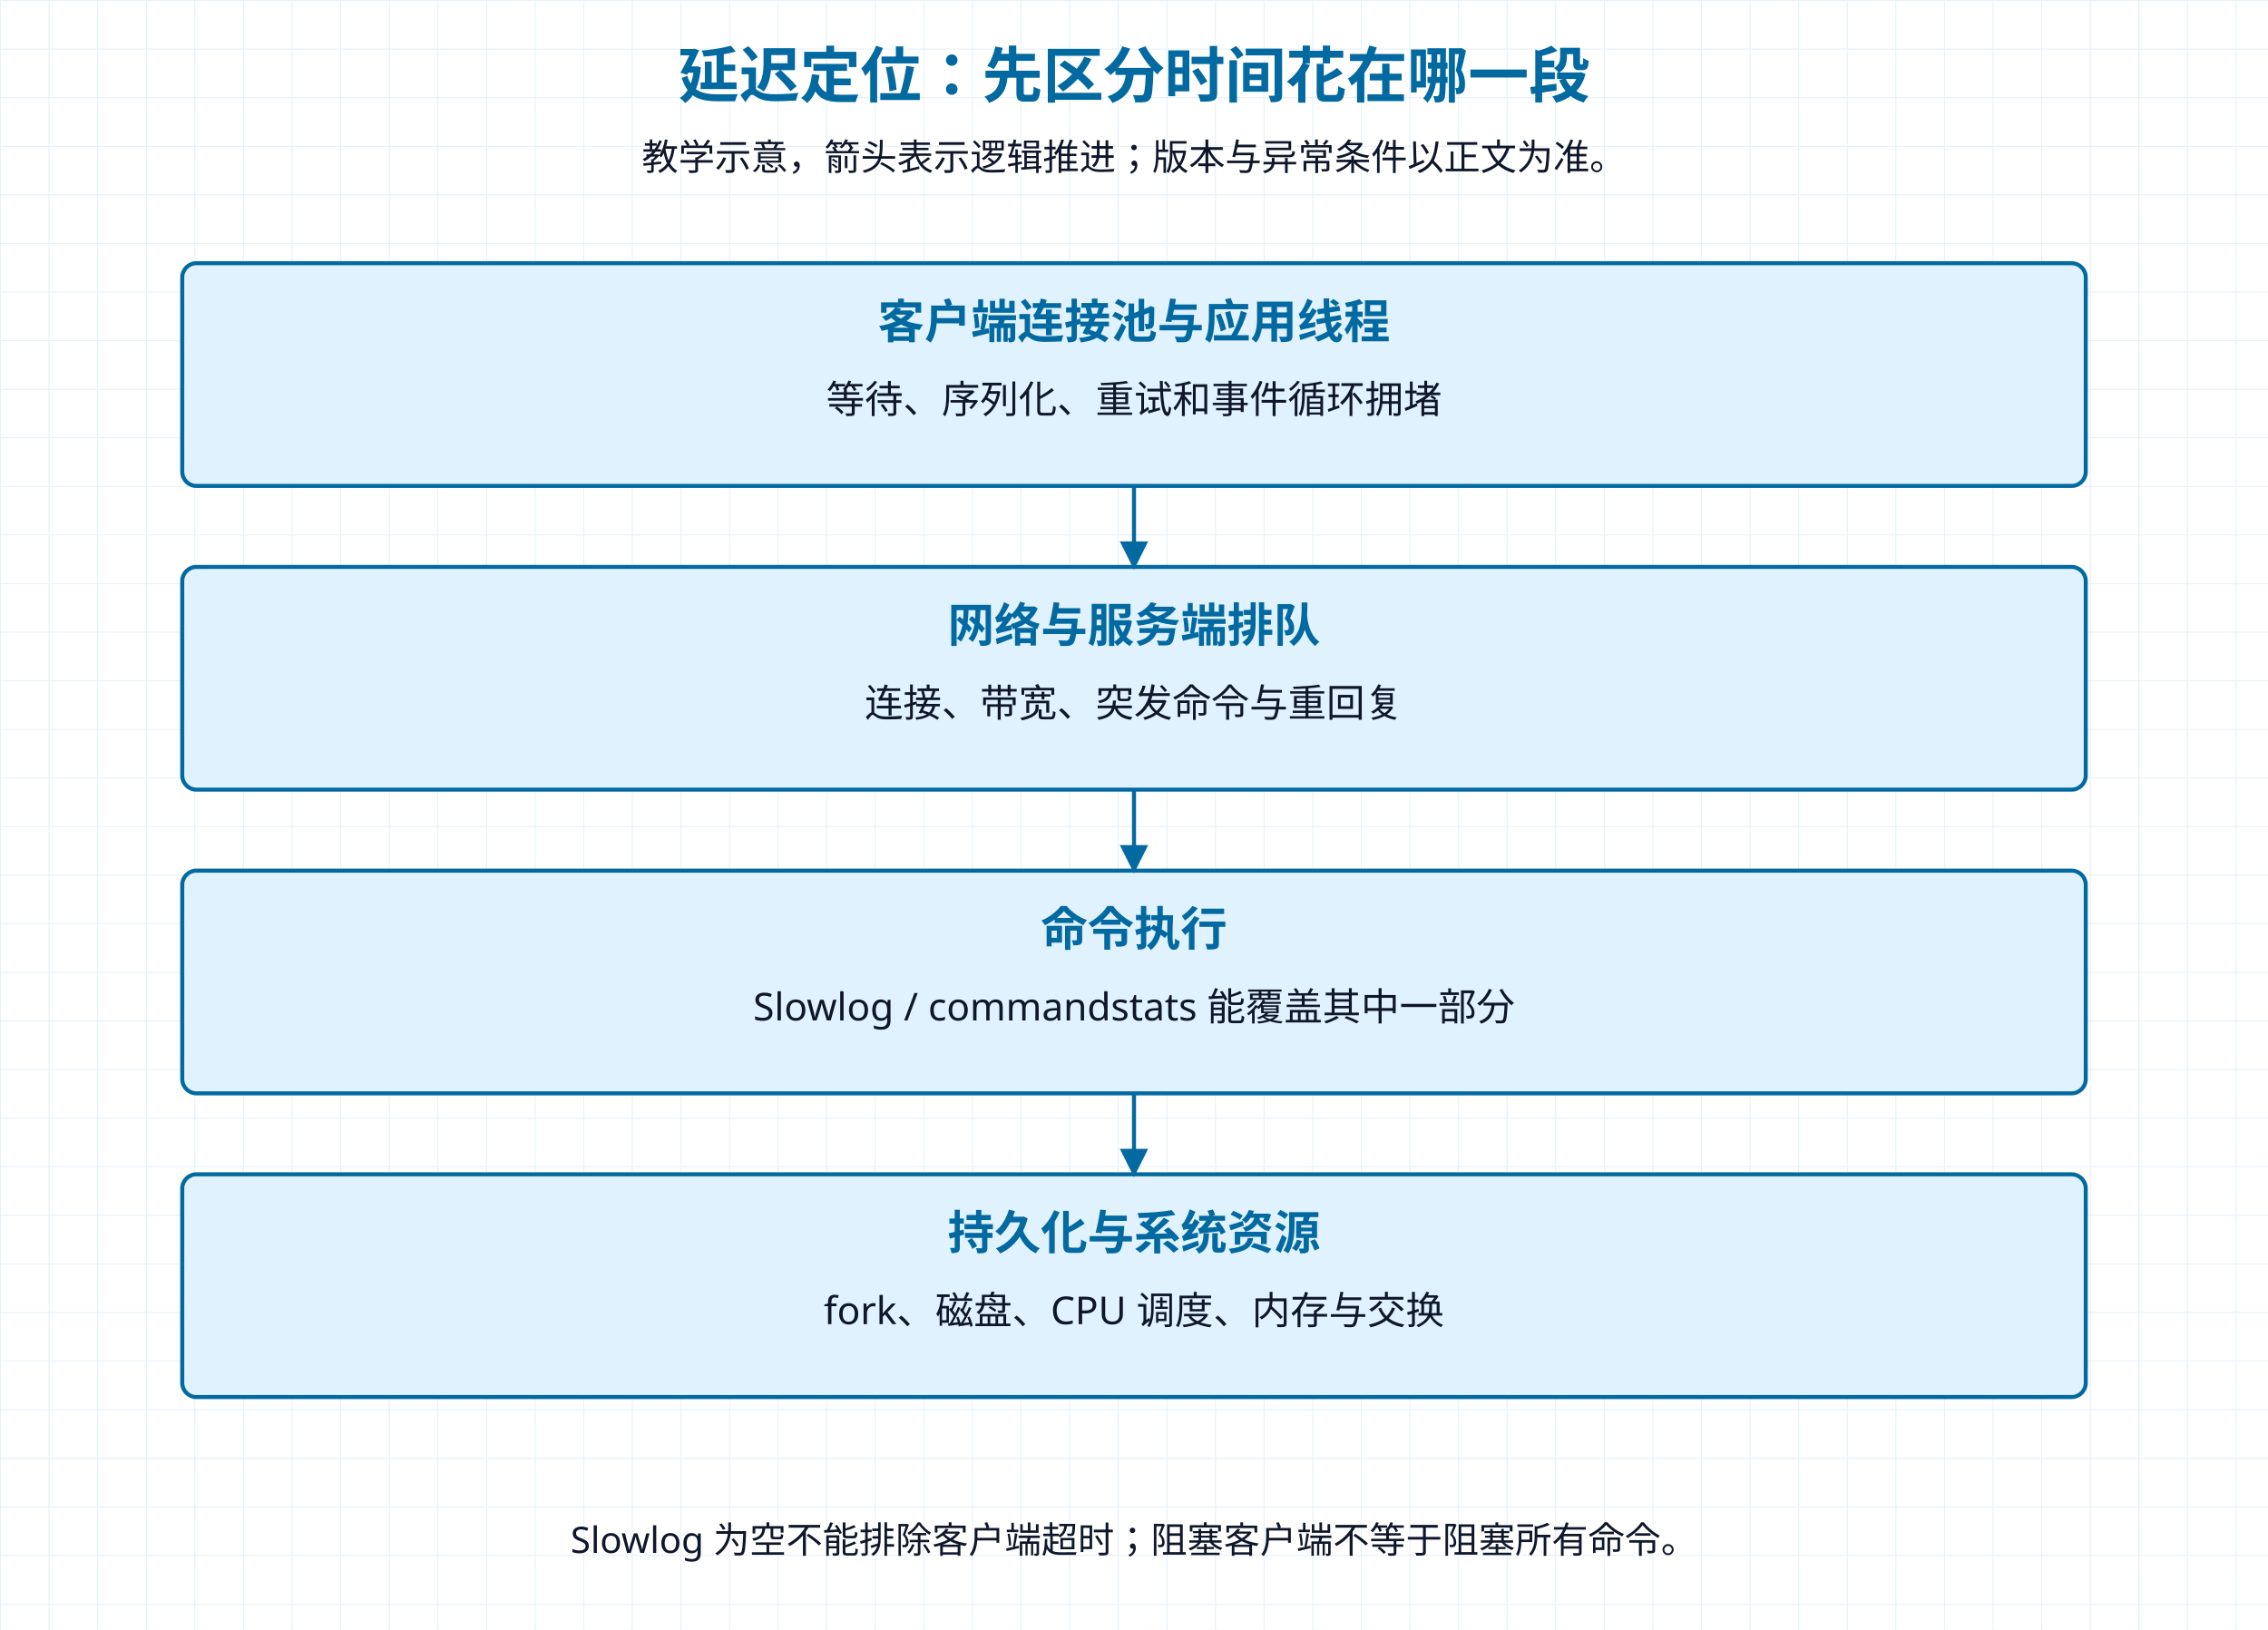
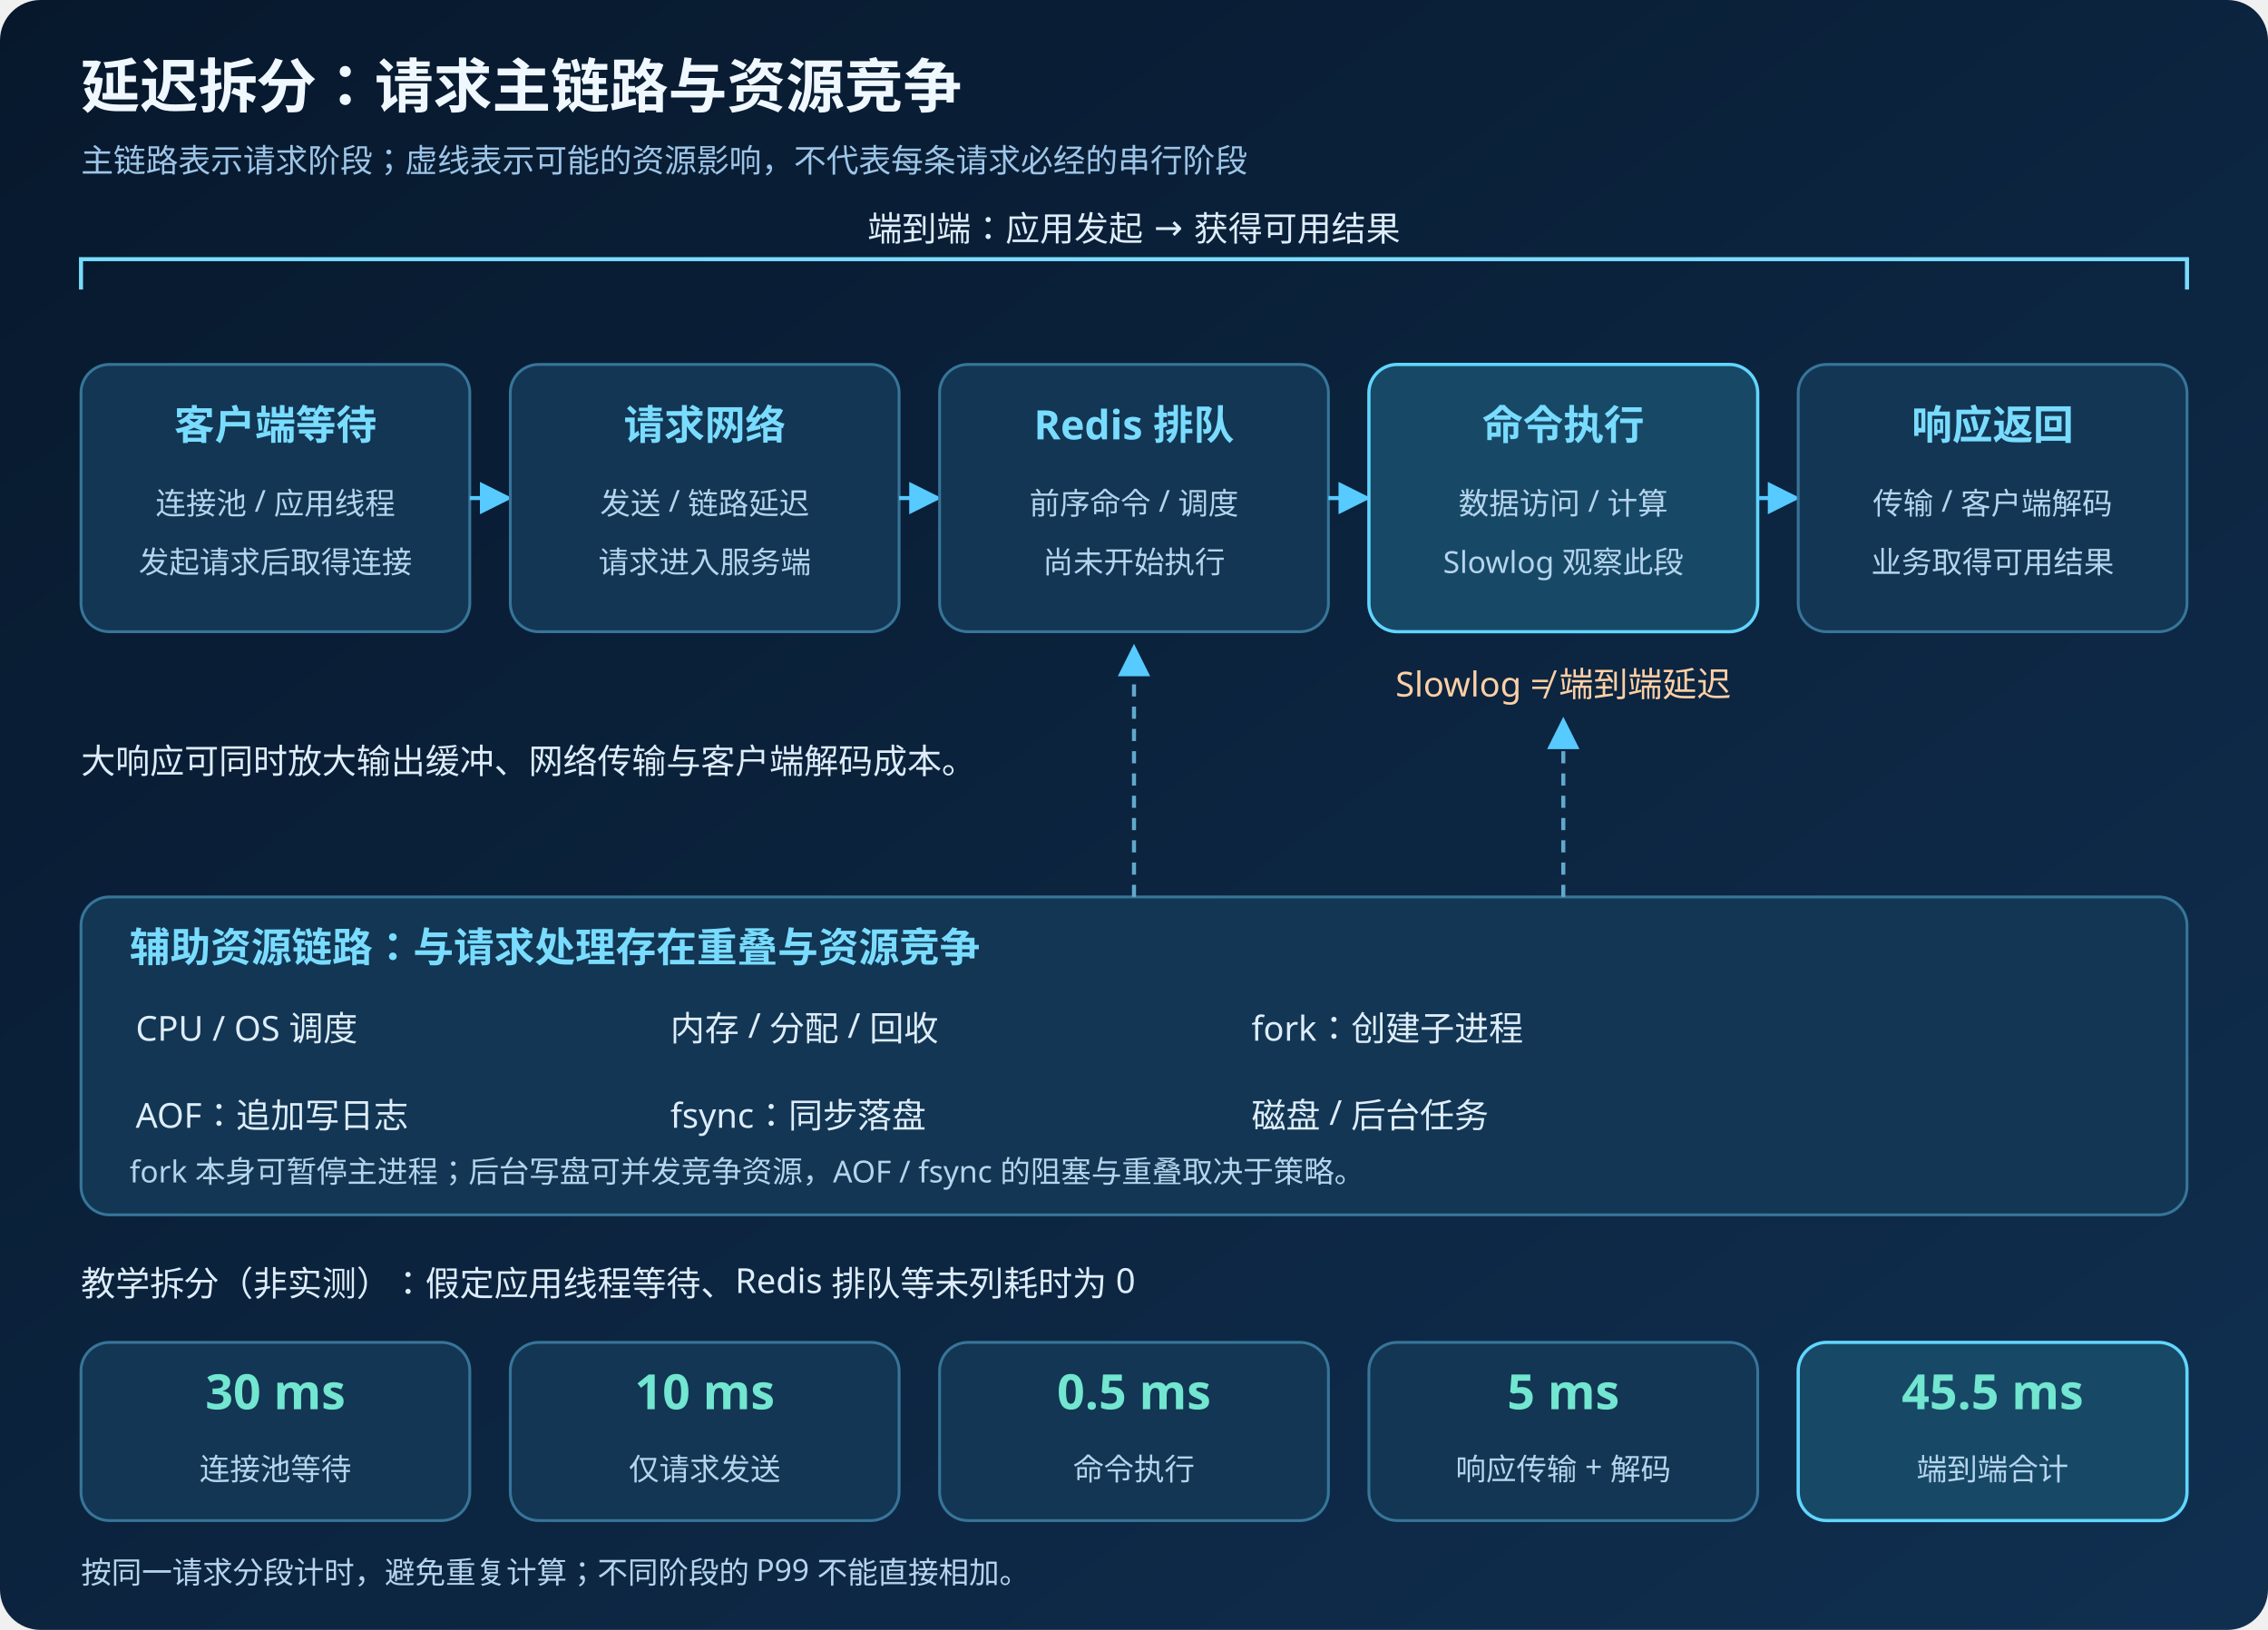
<svg xmlns="http://www.w3.org/2000/svg" width="1120" height="805" viewBox="0 0 1120 805" role="img" aria-labelledby="title desc">
  <defs>
-     <pattern id="grid" width="24" height="24" patternUnits="userSpaceOnUse">
-       <path d="M24 0H0V24" fill="none" stroke="#E7F1F8" stroke-width="1" />
-     </pattern>
-     <marker id="arrow" viewBox="0 0 10 10" refX="9" refY="5" markerWidth="7" markerHeight="7" orient="auto">
-       <path d="M0 0L10 5L0 10Z" fill="#0369A1" />
+     <linearGradient id="bg" x2="1" y2="1">
+       <stop stop-color="#07182c" />
+       <stop offset="1" stop-color="#102f50" />
+     </linearGradient>
+     <marker id="tip" markerWidth="8" markerHeight="8" refX="7" refY="4" orient="auto">
+       <path d="M0 0 L8 4 L0 8" fill="#57caff" />
+     </marker>
+     <marker id="redtip" markerWidth="8" markerHeight="8" refX="7" refY="4" orient="auto">
+       <path d="M0 0 L8 4 L0 8" fill="#ffbc87" />
    </marker>
  </defs>
-   <rect width="100%" height="100%" fill="#FFFFFF" />
-   <rect width="100%" height="100%" fill="url(#grid)" />
-   <g font-family="Microsoft YaHei,Segoe UI,sans-serif">
-     <text x="560.0" y="48" text-anchor="middle" fill="#0369A1" font-size="30" font-weight="600">
-       <tspan x="560.0" dy="0">延迟定位：先区分时间花在哪一段</tspan>
-     </text>
-     <text x="560.0" y="84" text-anchor="middle" fill="#0F172A" font-size="18" font-weight="400">
-       <tspan x="560.0" dy="0">教学示意，箭头表示逻辑推进；版本与异常条件以正文为准。</tspan>
-     </text>
-     <rect x="90" y="130" width="940" height="110" rx="7" fill="#E0F2FE" stroke="#0369A1" stroke-width="2" />
-     <text x="560.0" y="167" text-anchor="middle" fill="#0369A1" font-size="23" font-weight="600">
-       <tspan x="560.0" dy="0">客户端连接池与应用线程</tspan>
-     </text>
-     <text x="560.0" y="204" text-anchor="middle" fill="#0F172A" font-size="19" font-weight="400">
-       <tspan x="560.0" dy="0">等待、序列化、重试和事件循环拥堵</tspan>
-     </text>
-     <rect x="90" y="280" width="940" height="110" rx="7" fill="#E0F2FE" stroke="#0369A1" stroke-width="2" />
-     <text x="560.0" y="317" text-anchor="middle" fill="#0369A1" font-size="23" font-weight="600">
-       <tspan x="560.0" dy="0">网络与服务端排队</tspan>
-     </text>
-     <text x="560.0" y="354" text-anchor="middle" fill="#0F172A" font-size="19" font-weight="400">
-       <tspan x="560.0" dy="0">连接、带宽、突发命令与重回复</tspan>
-     </text>
-     <path d="M560 240 L560 280" fill="none" stroke="#0369A1" stroke-width="2" marker-end="url(#arrow)" />
-     <rect x="90" y="430" width="940" height="110" rx="7" fill="#E0F2FE" stroke="#0369A1" stroke-width="2" />
-     <text x="560.0" y="467" text-anchor="middle" fill="#0369A1" font-size="23" font-weight="600">
-       <tspan x="560.0" dy="0">命令执行</tspan>
-     </text>
-     <text x="560.0" y="504" text-anchor="middle" fill="#0F172A" font-size="19" font-weight="400">
-       <tspan x="560.0" dy="0">Slowlog / commandstats 能覆盖其中一部分</tspan>
-     </text>
-     <path d="M560 390 L560 430" fill="none" stroke="#0369A1" stroke-width="2" marker-end="url(#arrow)" />
-     <rect x="90" y="580" width="940" height="110" rx="7" fill="#E0F2FE" stroke="#0369A1" stroke-width="2" />
-     <text x="560.0" y="617" text-anchor="middle" fill="#0369A1" font-size="23" font-weight="600">
-       <tspan x="560.0" dy="0">持久化与系统资源</tspan>
-     </text>
-     <text x="560.0" y="654" text-anchor="middle" fill="#0F172A" font-size="19" font-weight="400">
-       <tspan x="560.0" dy="0">fork、磁盘、CPU 调度、内存与交换</tspan>
-     </text>
-     <path d="M560 540 L560 580" fill="none" stroke="#0369A1" stroke-width="2" marker-end="url(#arrow)" />
-     <text x="560.0" y="767" text-anchor="middle" fill="#0F172A" font-size="18" font-weight="400">
-       <tspan x="560.0" dy="0">Slowlog 为空不能排除客户端超时；阻塞客户端不等于阻塞所有命令。</tspan>
-     </text>
-   </g>
+   <style>text{font-family:'Microsoft YaHei','Noto Sans SC',sans-serif}.title{font-size:29px;font-weight:700;fill:#f0f8ff}.sub{font-size:16px;fill:#9dc5e8}.head{font-size:20px;font-weight:700;fill:#79dcff}.body{font-size:17px;fill:#deedfa}.small{font-size:15px;fill:#b5d4ed}.warn{font-size:17px;fill:#ffd0a5}.num{font-size:24px;font-weight:700;fill:#72e6d0}.panel{fill:#123653;stroke:#377599;stroke-width:1.4}.highlight{fill:#174967;stroke:#61d6ff;stroke-width:1.6}.caution{fill:#3b3440;stroke:#d6a175;stroke-width:1.5}.arrow{fill:none;stroke:#57caff;stroke-width:2;marker-end:url(#tip)}.old{fill:none;stroke:#ffbc87;stroke-width:2;stroke-dasharray:7 5;marker-end:url(#redtip)}.assoc{fill:none;stroke:#62a9cb;stroke-width:2;stroke-dasharray:6 5;marker-end:url(#tip)}.lane{stroke:#345b78;stroke-width:1.3;stroke-dasharray:4 6}</style>
+   <rect width="1120" height="805" rx="20" fill="url(#bg)" />
+   <text x="40" y="53" class="title" text-anchor="start">延迟拆分：请求主链路与资源竞争</text>
+   <text x="40" y="85" class="sub" text-anchor="start">主链路表示请求阶段；虚线表示可能的资源影响，不代表每条请求必经的串行阶段</text>
+   <rect x="40" y="180" width="192" height="132" rx="14" class="panel" />
+   <text x="136" y="217" class="head" text-anchor="middle">客户端等待</text>
+   <text x="136" y="254" class="small" text-anchor="middle">连接池 / 应用线程</text>
+   <text x="136" y="283" class="small" text-anchor="middle">发起请求后取得连接</text>
+   <path d="M232 246 L251 246" class="arrow" />
+   <rect x="252" y="180" width="192" height="132" rx="14" class="panel" />
+   <text x="348" y="217" class="head" text-anchor="middle">请求网络</text>
+   <text x="348" y="254" class="small" text-anchor="middle">发送 / 链路延迟</text>
+   <text x="348" y="283" class="small" text-anchor="middle">请求进入服务端</text>
+   <path d="M444 246 L463 246" class="arrow" />
+   <rect x="464" y="180" width="192" height="132" rx="14" class="panel" />
+   <text x="560" y="217" class="head" text-anchor="middle">Redis 排队</text>
+   <text x="560" y="254" class="small" text-anchor="middle">前序命令 / 调度</text>
+   <text x="560" y="283" class="small" text-anchor="middle">尚未开始执行</text>
+   <path d="M656 246 L675 246" class="arrow" />
+   <rect x="676" y="180" width="192" height="132" rx="14" class="highlight" />
+   <text x="772" y="217" class="head" text-anchor="middle">命令执行</text>
+   <text x="772" y="254" class="small" text-anchor="middle">数据访问 / 计算</text>
+   <text x="772" y="283" class="small" text-anchor="middle">Slowlog 观察此段</text>
+   <path d="M868 246 L887 246" class="arrow" />
+   <rect x="888" y="180" width="192" height="132" rx="14" class="panel" />
+   <text x="984" y="217" class="head" text-anchor="middle">响应返回</text>
+   <text x="984" y="254" class="small" text-anchor="middle">传输 / 客户端解码</text>
+   <text x="984" y="283" class="small" text-anchor="middle">业务取得可用结果</text>
+   <path d="M40 143 V128 H1080 V143" fill="none" stroke="#79dcff" stroke-width="2" />
+   <text x="560" y="119" class="body" text-anchor="middle">端到端：应用发起 → 获得可用结果</text>
+   <text x="772" y="344" class="warn" text-anchor="middle">Slowlog ≠ 端到端延迟</text>
+   <text x="40" y="382" class="body" text-anchor="start">大响应可同时放大输出缓冲、网络传输与客户端解码成本。</text>
+   <rect x="40" y="443" width="1040" height="157" rx="14" class="panel" />
+   <text x="64" y="475" class="head" text-anchor="start">辅助资源链路：与请求处理存在重叠与资源竞争</text>
+   <text x="67" y="514" class="body" text-anchor="start">CPU / OS 调度</text>
+   <text x="331" y="514" class="body" text-anchor="start">内存 / 分配 / 回收</text>
+   <text x="618" y="514" class="body" text-anchor="start">fork：创建子进程</text>
+   <text x="67" y="557" class="body" text-anchor="start">AOF：追加写日志</text>
+   <text x="331" y="557" class="body" text-anchor="start">fsync：同步落盘</text>
+   <text x="618" y="557" class="body" text-anchor="start">磁盘 / 后台任务</text>
+   <path d="M560 443 L560 320" class="assoc" />
+   <path d="M772 443 L772 356" class="assoc" />
+   <text x="64" y="584" class="small" text-anchor="start">fork 本身可暂停主进程；后台写盘可并发竞争资源，AOF / fsync 的阻塞与重叠取决于策略。</text>
+   <text x="40" y="640" class="body" text-anchor="start">教学拆分（非实测）：假定应用线程等待、Redis 排队等未列耗时为 0</text>
+   <rect x="40" y="663" width="192" height="88" rx="14" class="panel" />
+   <text x="136" y="696" class="num" text-anchor="middle">30 ms</text>
+   <text x="136" y="731" class="small" text-anchor="middle">连接池等待</text>
+   <rect x="252" y="663" width="192" height="88" rx="14" class="panel" />
+   <text x="348" y="696" class="num" text-anchor="middle">10 ms</text>
+   <text x="348" y="731" class="small" text-anchor="middle">仅请求发送</text>
+   <rect x="464" y="663" width="192" height="88" rx="14" class="panel" />
+   <text x="560" y="696" class="num" text-anchor="middle">0.5 ms</text>
+   <text x="560" y="731" class="small" text-anchor="middle">命令执行</text>
+   <rect x="676" y="663" width="192" height="88" rx="14" class="panel" />
+   <text x="772" y="696" class="num" text-anchor="middle">5 ms</text>
+   <text x="772" y="731" class="small" text-anchor="middle">响应传输 + 解码</text>
+   <rect x="888" y="663" width="192" height="88" rx="14" class="highlight" />
+   <text x="984" y="696" class="num" text-anchor="middle">45.5 ms</text>
+   <text x="984" y="731" class="small" text-anchor="middle">端到端合计</text>
+   <text x="40" y="782" class="small" text-anchor="start">按同一请求分段计时，避免重复计算；不同阶段的 P99 不能直接相加。</text>
</svg>
